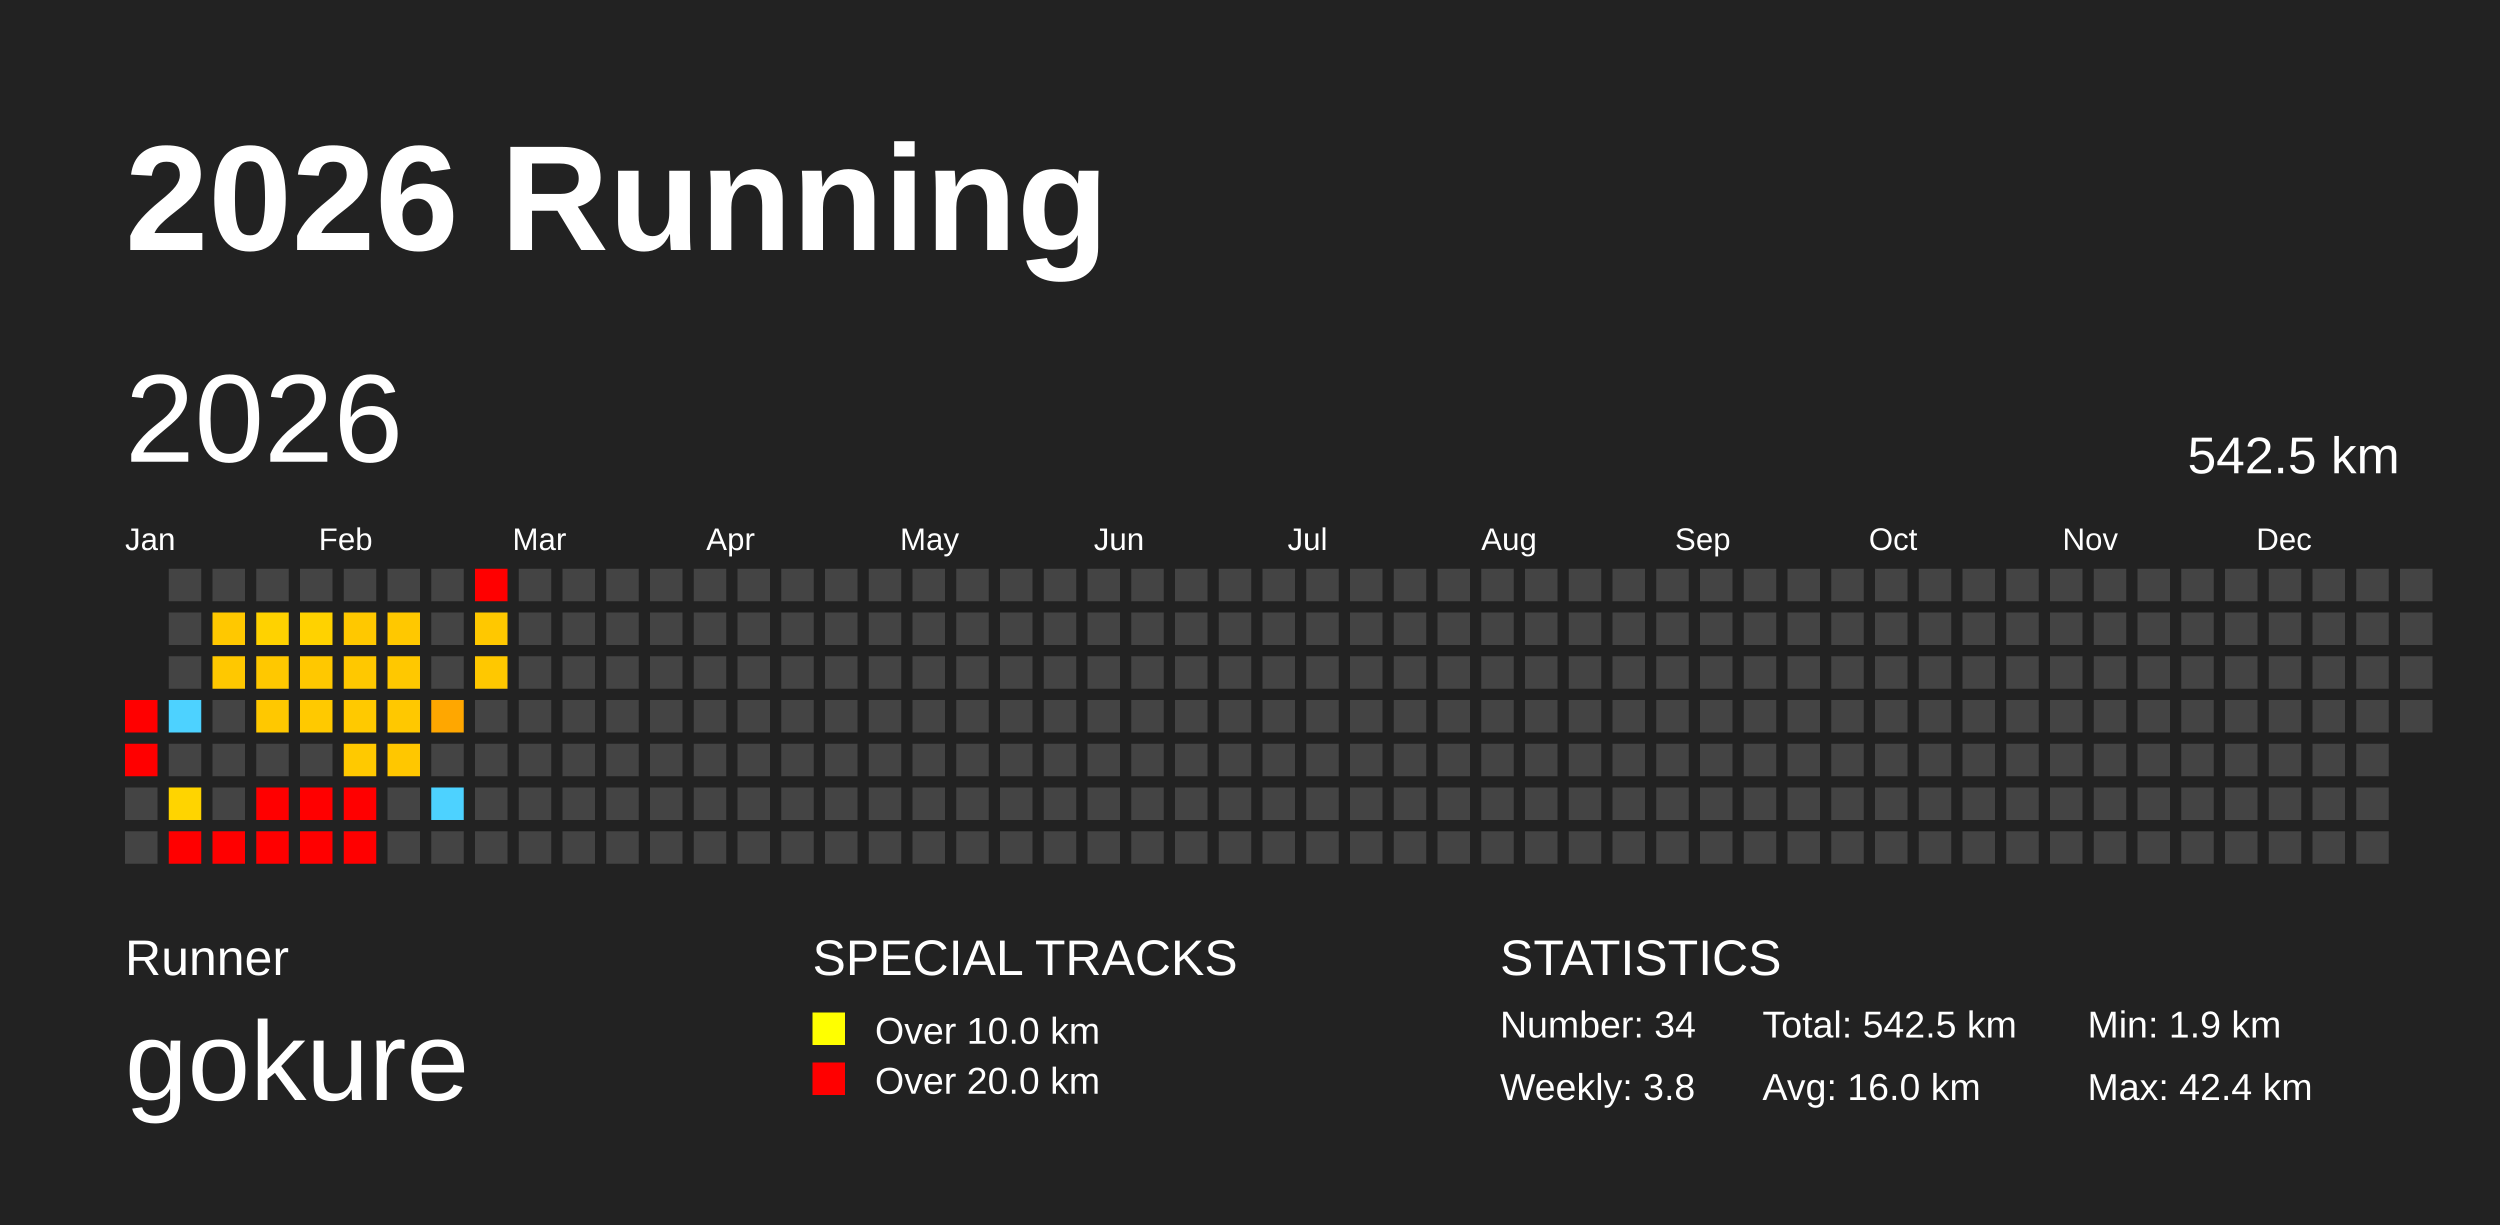
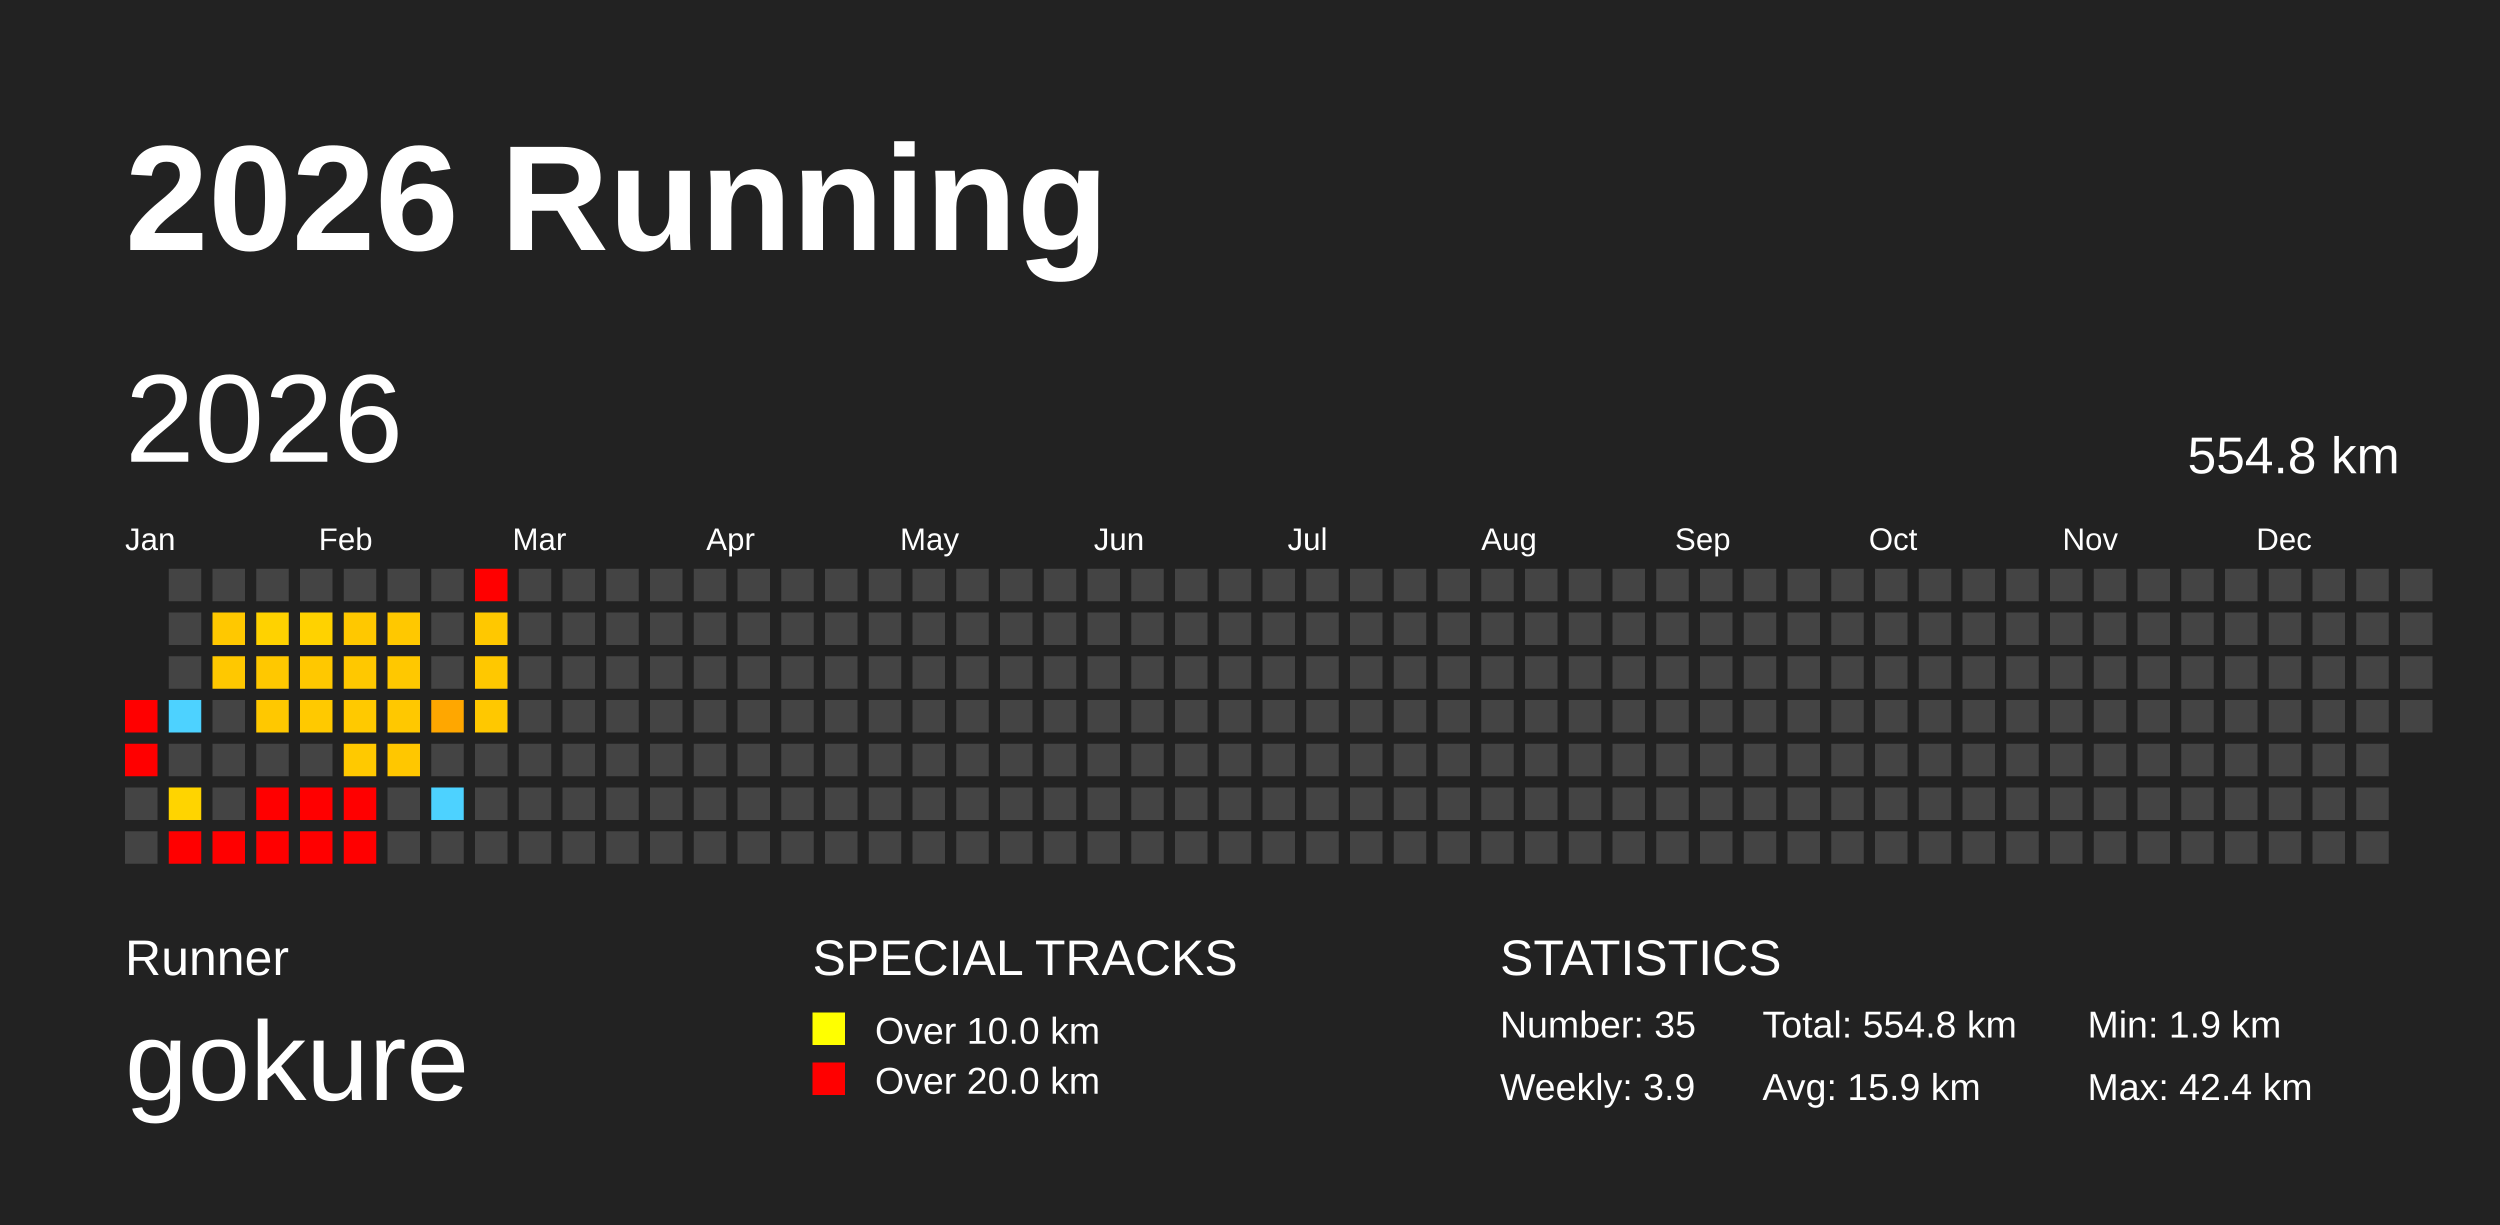
<svg xmlns="http://www.w3.org/2000/svg" baseProfile="full" height="98mm" version="1.1" viewBox="0,0,200,98" width="200mm">
  <defs />
  <rect fill="#222222" height="98" width="200" x="0" y="0" />
  <text fill="#FFFFFF" style="font-size:12px; font-family:Arial; font-weight:bold;" x="10" y="20">2026 Running</text>
  <text fill="#FFFFFF" style="font-size:4px; font-family:Arial" x="10" y="78">Runner</text>
  <text fill="#FFFFFF" style="font-size:9px; font-family:Arial" x="10" y="88">gokure</text>
  <text fill="#FFFFFF" style="font-size:4px; font-family:Arial" x="65" y="78">SPECIAL TRACKS</text>
  <rect fill="yellow" height="2.6" width="2.6" x="65" y="81" />
  <text fill="#FFFFFF" style="font-size:3px; font-family:Arial" x="70" y="83.5">Over 10.0 km</text>
  <rect fill="red" height="2.6" width="2.6" x="65" y="85" />
  <text fill="#FFFFFF" style="font-size:3px; font-family:Arial" x="70" y="87.5">Over 20.0 km</text>
  <text fill="#FFFFFF" style="font-size:4px; font-family:Arial" x="120" y="78">STATISTICS</text>
-   <text fill="#FFFFFF" style="font-size:3px; font-family:Arial" x="120" y="83">Number: 34</text>
-   <text fill="#FFFFFF" style="font-size:3px; font-family:Arial" x="120" y="88">Weekly: 3.8</text>
-   <text fill="#FFFFFF" style="font-size:3px; font-family:Arial" x="141" y="83">Total: 542.5 km</text>
-   <text fill="#FFFFFF" style="font-size:3px; font-family:Arial" x="141" y="88">Avg: 16.0 km</text>
+   <text fill="#FFFFFF" style="font-size:3px; font-family:Arial" x="120" y="83">Number: 35</text>
+   <text fill="#FFFFFF" style="font-size:3px; font-family:Arial" x="120" y="88">Weekly: 3.9</text>
+   <text fill="#FFFFFF" style="font-size:3px; font-family:Arial" x="141" y="83">Total: 554.8 km</text>
+   <text fill="#FFFFFF" style="font-size:3px; font-family:Arial" x="141" y="88">Avg: 15.9 km</text>
  <text fill="#FFFFFF" style="font-size:3px; font-family:Arial" x="167" y="83">Min: 1.9 km</text>
  <text fill="#FFFFFF" style="font-size:3px; font-family:Arial" x="167" y="88">Max: 42.4 km</text>
  <text dominant-baseline="hanging" fill="#FFFFFF" style="font-size:10.0px; font-family:Arial;" x="10" y="30">2026</text>
-   <text dominant-baseline="hanging" fill="#FFFFFF" style="font-size:4.125px; font-family:Arial;" x="175" y="35">542.5 km</text>
+   <text dominant-baseline="hanging" fill="#FFFFFF" style="font-size:4.125px; font-family:Arial;" x="175" y="35">554.8 km</text>
  <text fill="#FFFFFF" style="font-size:2.5px; font-family:Arial" x="10.0" y="44">Jan</text>
  <text fill="#FFFFFF" style="font-size:2.5px; font-family:Arial" x="25.5" y="44">Feb</text>
  <text fill="#FFFFFF" style="font-size:2.5px; font-family:Arial" x="41.0" y="44">Mar</text>
  <text fill="#FFFFFF" style="font-size:2.5px; font-family:Arial" x="56.5" y="44">Apr</text>
  <text fill="#FFFFFF" style="font-size:2.5px; font-family:Arial" x="72.0" y="44">May</text>
  <text fill="#FFFFFF" style="font-size:2.5px; font-family:Arial" x="87.5" y="44">Jun</text>
  <text fill="#FFFFFF" style="font-size:2.5px; font-family:Arial" x="103.0" y="44">Jul</text>
  <text fill="#FFFFFF" style="font-size:2.5px; font-family:Arial" x="118.5" y="44">Aug</text>
  <text fill="#FFFFFF" style="font-size:2.5px; font-family:Arial" x="134.0" y="44">Sep</text>
  <text fill="#FFFFFF" style="font-size:2.5px; font-family:Arial" x="149.5" y="44">Oct</text>
  <text fill="#FFFFFF" style="font-size:2.5px; font-family:Arial" x="165.0" y="44">Nov</text>
  <text fill="#FFFFFF" style="font-size:2.5px; font-family:Arial" x="180.5" y="44">Dec</text>
  <rect fill="red" height="2.6" width="2.6" x="10.0" y="56.0" />
  <rect fill="red" height="2.6" width="2.6" x="10.0" y="59.5" />
  <rect fill="#444444" height="2.6" width="2.6" x="10.0" y="63.0" />
  <rect fill="#444444" height="2.6" width="2.6" x="10.0" y="66.5" />
  <rect fill="#444444" height="2.6" width="2.6" x="13.5" y="45.5" />
  <rect fill="#444444" height="2.6" width="2.6" x="13.5" y="49.0" />
  <rect fill="#444444" height="2.6" width="2.6" x="13.5" y="52.5" />
  <rect fill="#4dd2ff" height="2.6" width="2.6" x="13.5" y="56.0" />
  <rect fill="#444444" height="2.6" width="2.6" x="13.5" y="59.5" />
  <rect fill="#ffd400" height="2.6" width="2.6" x="13.5" y="63.0" />
  <rect fill="red" height="2.6" width="2.6" x="13.5" y="66.5" />
  <rect fill="#444444" height="2.6" width="2.6" x="17.0" y="45.5" />
  <rect fill="#ffc800" height="2.6" width="2.6" x="17.0" y="49.0" />
  <rect fill="#ffc800" height="2.6" width="2.6" x="17.0" y="52.5" />
  <rect fill="#444444" height="2.6" width="2.6" x="17.0" y="56.0" />
  <rect fill="#444444" height="2.6" width="2.6" x="17.0" y="59.5" />
  <rect fill="#444444" height="2.6" width="2.6" x="17.0" y="63.0" />
  <rect fill="red" height="2.6" width="2.6" x="17.0" y="66.5" />
  <rect fill="#444444" height="2.6" width="2.6" x="20.5" y="45.5" />
  <rect fill="#ffd200" height="2.6" width="2.6" x="20.5" y="49.0" />
  <rect fill="#ffc800" height="2.6" width="2.6" x="20.5" y="52.5" />
  <rect fill="#ffc800" height="2.6" width="2.6" x="20.5" y="56.0" />
  <rect fill="#444444" height="2.6" width="2.6" x="20.5" y="59.5" />
  <rect fill="red" height="2.6" width="2.6" x="20.5" y="63.0" />
  <rect fill="red" height="2.6" width="2.6" x="20.5" y="66.5" />
  <rect fill="#444444" height="2.6" width="2.6" x="24.0" y="45.5" />
  <rect fill="#ffd200" height="2.6" width="2.6" x="24.0" y="49.0" />
  <rect fill="#ffc800" height="2.6" width="2.6" x="24.0" y="52.5" />
  <rect fill="#ffc900" height="2.6" width="2.6" x="24.0" y="56.0" />
  <rect fill="#444444" height="2.6" width="2.6" x="24.0" y="59.5" />
  <rect fill="red" height="2.6" width="2.6" x="24.0" y="63.0" />
  <rect fill="red" height="2.6" width="2.6" x="24.0" y="66.5" />
  <rect fill="#444444" height="2.6" width="2.6" x="27.5" y="45.5" />
  <rect fill="#ffc800" height="2.6" width="2.6" x="27.5" y="49.0" />
  <rect fill="#ffc800" height="2.6" width="2.6" x="27.5" y="52.5" />
  <rect fill="#ffc900" height="2.6" width="2.6" x="27.5" y="56.0" />
  <rect fill="#ffc900" height="2.6" width="2.6" x="27.5" y="59.5" />
  <rect fill="red" height="2.6" width="2.6" x="27.5" y="63.0" />
  <rect fill="red" height="2.6" width="2.6" x="27.5" y="66.5" />
  <rect fill="#444444" height="2.6" width="2.6" x="31.0" y="45.5" />
  <rect fill="#ffc800" height="2.6" width="2.6" x="31.0" y="49.0" />
  <rect fill="#ffc800" height="2.6" width="2.6" x="31.0" y="52.5" />
  <rect fill="#ffc800" height="2.6" width="2.6" x="31.0" y="56.0" />
  <rect fill="#ffc700" height="2.6" width="2.6" x="31.0" y="59.5" />
  <rect fill="#444444" height="2.6" width="2.6" x="31.0" y="63.0" />
  <rect fill="#444444" height="2.6" width="2.6" x="31.0" y="66.5" />
  <rect fill="#444444" height="2.6" width="2.6" x="34.5" y="45.5" />
  <rect fill="#444444" height="2.6" width="2.6" x="34.5" y="49.0" />
  <rect fill="#444444" height="2.6" width="2.6" x="34.5" y="52.5" />
  <rect fill="#ffa700" height="2.6" width="2.6" x="34.5" y="56.0" />
  <rect fill="#444444" height="2.6" width="2.6" x="34.5" y="59.5" />
  <rect fill="#4dd2ff" height="2.6" width="2.6" x="34.5" y="63.0" />
  <rect fill="#444444" height="2.6" width="2.6" x="34.5" y="66.5" />
  <rect fill="red" height="2.6" width="2.6" x="38.0" y="45.5" />
  <rect fill="#ffc800" height="2.6" width="2.6" x="38.0" y="49.0" />
  <rect fill="#ffc800" height="2.6" width="2.6" x="38.0" y="52.5" />
-   <rect fill="#444444" height="2.6" width="2.6" x="38.0" y="56.0" />
+   <rect fill="#ffc800" height="2.6" width="2.6" x="38.0" y="56.0" />
  <rect fill="#444444" height="2.6" width="2.6" x="38.0" y="59.5" />
  <rect fill="#444444" height="2.6" width="2.6" x="38.0" y="63.0" />
  <rect fill="#444444" height="2.6" width="2.6" x="38.0" y="66.5" />
  <rect fill="#444444" height="2.6" width="2.6" x="41.5" y="45.5" />
  <rect fill="#444444" height="2.6" width="2.6" x="41.5" y="49.0" />
  <rect fill="#444444" height="2.6" width="2.6" x="41.5" y="52.5" />
  <rect fill="#444444" height="2.6" width="2.6" x="41.5" y="56.0" />
  <rect fill="#444444" height="2.6" width="2.6" x="41.5" y="59.5" />
  <rect fill="#444444" height="2.6" width="2.6" x="41.5" y="63.0" />
  <rect fill="#444444" height="2.6" width="2.6" x="41.5" y="66.5" />
  <rect fill="#444444" height="2.6" width="2.6" x="45.0" y="45.5" />
  <rect fill="#444444" height="2.6" width="2.6" x="45.0" y="49.0" />
  <rect fill="#444444" height="2.6" width="2.6" x="45.0" y="52.5" />
  <rect fill="#444444" height="2.6" width="2.6" x="45.0" y="56.0" />
  <rect fill="#444444" height="2.6" width="2.6" x="45.0" y="59.5" />
  <rect fill="#444444" height="2.6" width="2.6" x="45.0" y="63.0" />
  <rect fill="#444444" height="2.6" width="2.6" x="45.0" y="66.5" />
  <rect fill="#444444" height="2.6" width="2.6" x="48.5" y="45.5" />
  <rect fill="#444444" height="2.6" width="2.6" x="48.5" y="49.0" />
  <rect fill="#444444" height="2.6" width="2.6" x="48.5" y="52.5" />
  <rect fill="#444444" height="2.6" width="2.6" x="48.5" y="56.0" />
  <rect fill="#444444" height="2.6" width="2.6" x="48.5" y="59.5" />
  <rect fill="#444444" height="2.6" width="2.6" x="48.5" y="63.0" />
  <rect fill="#444444" height="2.6" width="2.6" x="48.5" y="66.5" />
  <rect fill="#444444" height="2.6" width="2.6" x="52.0" y="45.5" />
  <rect fill="#444444" height="2.6" width="2.6" x="52.0" y="49.0" />
  <rect fill="#444444" height="2.6" width="2.6" x="52.0" y="52.5" />
  <rect fill="#444444" height="2.6" width="2.6" x="52.0" y="56.0" />
  <rect fill="#444444" height="2.6" width="2.6" x="52.0" y="59.5" />
  <rect fill="#444444" height="2.6" width="2.6" x="52.0" y="63.0" />
  <rect fill="#444444" height="2.6" width="2.6" x="52.0" y="66.5" />
  <rect fill="#444444" height="2.6" width="2.6" x="55.5" y="45.5" />
  <rect fill="#444444" height="2.6" width="2.6" x="55.5" y="49.0" />
  <rect fill="#444444" height="2.6" width="2.6" x="55.5" y="52.5" />
  <rect fill="#444444" height="2.6" width="2.6" x="55.5" y="56.0" />
  <rect fill="#444444" height="2.6" width="2.6" x="55.5" y="59.5" />
  <rect fill="#444444" height="2.6" width="2.6" x="55.5" y="63.0" />
  <rect fill="#444444" height="2.6" width="2.6" x="55.5" y="66.5" />
  <rect fill="#444444" height="2.6" width="2.6" x="59.0" y="45.5" />
  <rect fill="#444444" height="2.6" width="2.6" x="59.0" y="49.0" />
  <rect fill="#444444" height="2.6" width="2.6" x="59.0" y="52.5" />
  <rect fill="#444444" height="2.6" width="2.6" x="59.0" y="56.0" />
  <rect fill="#444444" height="2.6" width="2.6" x="59.0" y="59.5" />
  <rect fill="#444444" height="2.6" width="2.6" x="59.0" y="63.0" />
  <rect fill="#444444" height="2.6" width="2.6" x="59.0" y="66.5" />
  <rect fill="#444444" height="2.6" width="2.6" x="62.5" y="45.5" />
  <rect fill="#444444" height="2.6" width="2.6" x="62.5" y="49.0" />
  <rect fill="#444444" height="2.6" width="2.6" x="62.5" y="52.5" />
  <rect fill="#444444" height="2.6" width="2.6" x="62.5" y="56.0" />
  <rect fill="#444444" height="2.6" width="2.6" x="62.5" y="59.5" />
  <rect fill="#444444" height="2.6" width="2.6" x="62.5" y="63.0" />
  <rect fill="#444444" height="2.6" width="2.6" x="62.5" y="66.5" />
  <rect fill="#444444" height="2.6" width="2.6" x="66.0" y="45.5" />
  <rect fill="#444444" height="2.6" width="2.6" x="66.0" y="49.0" />
  <rect fill="#444444" height="2.6" width="2.6" x="66.0" y="52.5" />
  <rect fill="#444444" height="2.6" width="2.6" x="66.0" y="56.0" />
  <rect fill="#444444" height="2.6" width="2.6" x="66.0" y="59.5" />
  <rect fill="#444444" height="2.6" width="2.6" x="66.0" y="63.0" />
  <rect fill="#444444" height="2.6" width="2.6" x="66.0" y="66.5" />
  <rect fill="#444444" height="2.6" width="2.6" x="69.5" y="45.5" />
  <rect fill="#444444" height="2.6" width="2.6" x="69.5" y="49.0" />
  <rect fill="#444444" height="2.6" width="2.6" x="69.5" y="52.5" />
  <rect fill="#444444" height="2.6" width="2.6" x="69.5" y="56.0" />
  <rect fill="#444444" height="2.6" width="2.6" x="69.5" y="59.5" />
  <rect fill="#444444" height="2.6" width="2.6" x="69.5" y="63.0" />
  <rect fill="#444444" height="2.6" width="2.6" x="69.5" y="66.5" />
  <rect fill="#444444" height="2.6" width="2.6" x="73.0" y="45.5" />
  <rect fill="#444444" height="2.6" width="2.6" x="73.0" y="49.0" />
  <rect fill="#444444" height="2.6" width="2.6" x="73.0" y="52.5" />
  <rect fill="#444444" height="2.6" width="2.6" x="73.0" y="56.0" />
  <rect fill="#444444" height="2.6" width="2.6" x="73.0" y="59.5" />
  <rect fill="#444444" height="2.6" width="2.6" x="73.0" y="63.0" />
  <rect fill="#444444" height="2.6" width="2.6" x="73.0" y="66.5" />
  <rect fill="#444444" height="2.6" width="2.6" x="76.5" y="45.5" />
  <rect fill="#444444" height="2.6" width="2.6" x="76.5" y="49.0" />
  <rect fill="#444444" height="2.6" width="2.6" x="76.5" y="52.5" />
  <rect fill="#444444" height="2.6" width="2.6" x="76.5" y="56.0" />
  <rect fill="#444444" height="2.6" width="2.6" x="76.5" y="59.5" />
  <rect fill="#444444" height="2.6" width="2.6" x="76.5" y="63.0" />
  <rect fill="#444444" height="2.6" width="2.6" x="76.5" y="66.5" />
  <rect fill="#444444" height="2.6" width="2.6" x="80.0" y="45.5" />
  <rect fill="#444444" height="2.6" width="2.6" x="80.0" y="49.0" />
  <rect fill="#444444" height="2.6" width="2.6" x="80.0" y="52.5" />
  <rect fill="#444444" height="2.6" width="2.6" x="80.0" y="56.0" />
  <rect fill="#444444" height="2.6" width="2.6" x="80.0" y="59.5" />
  <rect fill="#444444" height="2.6" width="2.6" x="80.0" y="63.0" />
  <rect fill="#444444" height="2.6" width="2.6" x="80.0" y="66.5" />
  <rect fill="#444444" height="2.6" width="2.6" x="83.5" y="45.5" />
  <rect fill="#444444" height="2.6" width="2.6" x="83.5" y="49.0" />
  <rect fill="#444444" height="2.6" width="2.6" x="83.5" y="52.5" />
  <rect fill="#444444" height="2.6" width="2.6" x="83.5" y="56.0" />
  <rect fill="#444444" height="2.6" width="2.6" x="83.5" y="59.5" />
  <rect fill="#444444" height="2.6" width="2.6" x="83.5" y="63.0" />
  <rect fill="#444444" height="2.6" width="2.6" x="83.5" y="66.5" />
  <rect fill="#444444" height="2.6" width="2.6" x="87.0" y="45.5" />
  <rect fill="#444444" height="2.6" width="2.6" x="87.0" y="49.0" />
  <rect fill="#444444" height="2.6" width="2.6" x="87.0" y="52.5" />
  <rect fill="#444444" height="2.6" width="2.6" x="87.0" y="56.0" />
  <rect fill="#444444" height="2.6" width="2.6" x="87.0" y="59.5" />
  <rect fill="#444444" height="2.6" width="2.6" x="87.0" y="63.0" />
  <rect fill="#444444" height="2.6" width="2.6" x="87.0" y="66.5" />
  <rect fill="#444444" height="2.6" width="2.6" x="90.5" y="45.5" />
  <rect fill="#444444" height="2.6" width="2.6" x="90.5" y="49.0" />
  <rect fill="#444444" height="2.6" width="2.6" x="90.5" y="52.5" />
  <rect fill="#444444" height="2.6" width="2.6" x="90.5" y="56.0" />
  <rect fill="#444444" height="2.6" width="2.6" x="90.5" y="59.5" />
  <rect fill="#444444" height="2.6" width="2.6" x="90.5" y="63.0" />
  <rect fill="#444444" height="2.6" width="2.6" x="90.5" y="66.5" />
  <rect fill="#444444" height="2.6" width="2.6" x="94.0" y="45.5" />
  <rect fill="#444444" height="2.6" width="2.6" x="94.0" y="49.0" />
  <rect fill="#444444" height="2.6" width="2.6" x="94.0" y="52.5" />
  <rect fill="#444444" height="2.6" width="2.6" x="94.0" y="56.0" />
  <rect fill="#444444" height="2.6" width="2.6" x="94.0" y="59.5" />
  <rect fill="#444444" height="2.6" width="2.6" x="94.0" y="63.0" />
  <rect fill="#444444" height="2.6" width="2.6" x="94.0" y="66.5" />
  <rect fill="#444444" height="2.6" width="2.6" x="97.5" y="45.5" />
  <rect fill="#444444" height="2.6" width="2.6" x="97.5" y="49.0" />
  <rect fill="#444444" height="2.6" width="2.6" x="97.5" y="52.5" />
  <rect fill="#444444" height="2.6" width="2.6" x="97.5" y="56.0" />
  <rect fill="#444444" height="2.6" width="2.6" x="97.5" y="59.5" />
  <rect fill="#444444" height="2.6" width="2.6" x="97.5" y="63.0" />
  <rect fill="#444444" height="2.6" width="2.6" x="97.5" y="66.5" />
  <rect fill="#444444" height="2.6" width="2.6" x="101.0" y="45.5" />
  <rect fill="#444444" height="2.6" width="2.6" x="101.0" y="49.0" />
  <rect fill="#444444" height="2.6" width="2.6" x="101.0" y="52.5" />
  <rect fill="#444444" height="2.6" width="2.6" x="101.0" y="56.0" />
  <rect fill="#444444" height="2.6" width="2.6" x="101.0" y="59.5" />
  <rect fill="#444444" height="2.6" width="2.6" x="101.0" y="63.0" />
  <rect fill="#444444" height="2.6" width="2.6" x="101.0" y="66.5" />
  <rect fill="#444444" height="2.6" width="2.6" x="104.5" y="45.5" />
  <rect fill="#444444" height="2.6" width="2.6" x="104.5" y="49.0" />
  <rect fill="#444444" height="2.6" width="2.6" x="104.5" y="52.5" />
  <rect fill="#444444" height="2.6" width="2.6" x="104.5" y="56.0" />
  <rect fill="#444444" height="2.6" width="2.6" x="104.5" y="59.5" />
  <rect fill="#444444" height="2.6" width="2.6" x="104.5" y="63.0" />
  <rect fill="#444444" height="2.6" width="2.6" x="104.5" y="66.5" />
  <rect fill="#444444" height="2.6" width="2.6" x="108.0" y="45.5" />
  <rect fill="#444444" height="2.6" width="2.6" x="108.0" y="49.0" />
  <rect fill="#444444" height="2.6" width="2.6" x="108.0" y="52.5" />
  <rect fill="#444444" height="2.6" width="2.6" x="108.0" y="56.0" />
  <rect fill="#444444" height="2.6" width="2.6" x="108.0" y="59.5" />
  <rect fill="#444444" height="2.6" width="2.6" x="108.0" y="63.0" />
  <rect fill="#444444" height="2.6" width="2.6" x="108.0" y="66.5" />
  <rect fill="#444444" height="2.6" width="2.6" x="111.5" y="45.5" />
  <rect fill="#444444" height="2.6" width="2.6" x="111.5" y="49.0" />
  <rect fill="#444444" height="2.6" width="2.6" x="111.5" y="52.5" />
  <rect fill="#444444" height="2.6" width="2.6" x="111.5" y="56.0" />
  <rect fill="#444444" height="2.6" width="2.6" x="111.5" y="59.5" />
  <rect fill="#444444" height="2.6" width="2.6" x="111.5" y="63.0" />
  <rect fill="#444444" height="2.6" width="2.6" x="111.5" y="66.5" />
  <rect fill="#444444" height="2.6" width="2.6" x="115.0" y="45.5" />
  <rect fill="#444444" height="2.6" width="2.6" x="115.0" y="49.0" />
  <rect fill="#444444" height="2.6" width="2.6" x="115.0" y="52.5" />
  <rect fill="#444444" height="2.6" width="2.6" x="115.0" y="56.0" />
  <rect fill="#444444" height="2.6" width="2.6" x="115.0" y="59.5" />
  <rect fill="#444444" height="2.6" width="2.6" x="115.0" y="63.0" />
  <rect fill="#444444" height="2.6" width="2.6" x="115.0" y="66.5" />
  <rect fill="#444444" height="2.6" width="2.6" x="118.5" y="45.5" />
  <rect fill="#444444" height="2.6" width="2.6" x="118.5" y="49.0" />
  <rect fill="#444444" height="2.6" width="2.6" x="118.5" y="52.5" />
  <rect fill="#444444" height="2.6" width="2.6" x="118.5" y="56.0" />
  <rect fill="#444444" height="2.6" width="2.6" x="118.5" y="59.5" />
  <rect fill="#444444" height="2.6" width="2.6" x="118.5" y="63.0" />
  <rect fill="#444444" height="2.6" width="2.6" x="118.5" y="66.5" />
  <rect fill="#444444" height="2.6" width="2.6" x="122.0" y="45.5" />
  <rect fill="#444444" height="2.6" width="2.6" x="122.0" y="49.0" />
  <rect fill="#444444" height="2.6" width="2.6" x="122.0" y="52.5" />
  <rect fill="#444444" height="2.6" width="2.6" x="122.0" y="56.0" />
  <rect fill="#444444" height="2.6" width="2.6" x="122.0" y="59.5" />
  <rect fill="#444444" height="2.6" width="2.6" x="122.0" y="63.0" />
  <rect fill="#444444" height="2.6" width="2.6" x="122.0" y="66.5" />
  <rect fill="#444444" height="2.6" width="2.6" x="125.5" y="45.5" />
  <rect fill="#444444" height="2.6" width="2.6" x="125.5" y="49.0" />
  <rect fill="#444444" height="2.6" width="2.6" x="125.5" y="52.5" />
  <rect fill="#444444" height="2.6" width="2.6" x="125.5" y="56.0" />
  <rect fill="#444444" height="2.6" width="2.6" x="125.5" y="59.5" />
  <rect fill="#444444" height="2.6" width="2.6" x="125.5" y="63.0" />
  <rect fill="#444444" height="2.6" width="2.6" x="125.5" y="66.5" />
  <rect fill="#444444" height="2.6" width="2.6" x="129.0" y="45.5" />
  <rect fill="#444444" height="2.6" width="2.6" x="129.0" y="49.0" />
  <rect fill="#444444" height="2.6" width="2.6" x="129.0" y="52.5" />
  <rect fill="#444444" height="2.6" width="2.6" x="129.0" y="56.0" />
  <rect fill="#444444" height="2.6" width="2.6" x="129.0" y="59.5" />
  <rect fill="#444444" height="2.6" width="2.6" x="129.0" y="63.0" />
  <rect fill="#444444" height="2.6" width="2.6" x="129.0" y="66.5" />
  <rect fill="#444444" height="2.6" width="2.6" x="132.5" y="45.5" />
  <rect fill="#444444" height="2.6" width="2.6" x="132.5" y="49.0" />
  <rect fill="#444444" height="2.6" width="2.6" x="132.5" y="52.5" />
  <rect fill="#444444" height="2.6" width="2.6" x="132.5" y="56.0" />
  <rect fill="#444444" height="2.6" width="2.6" x="132.5" y="59.5" />
  <rect fill="#444444" height="2.6" width="2.6" x="132.5" y="63.0" />
  <rect fill="#444444" height="2.6" width="2.6" x="132.5" y="66.5" />
  <rect fill="#444444" height="2.6" width="2.6" x="136.0" y="45.5" />
  <rect fill="#444444" height="2.6" width="2.6" x="136.0" y="49.0" />
  <rect fill="#444444" height="2.6" width="2.6" x="136.0" y="52.5" />
  <rect fill="#444444" height="2.6" width="2.6" x="136.0" y="56.0" />
  <rect fill="#444444" height="2.6" width="2.6" x="136.0" y="59.5" />
  <rect fill="#444444" height="2.6" width="2.6" x="136.0" y="63.0" />
  <rect fill="#444444" height="2.6" width="2.6" x="136.0" y="66.5" />
  <rect fill="#444444" height="2.6" width="2.6" x="139.5" y="45.5" />
  <rect fill="#444444" height="2.6" width="2.6" x="139.5" y="49.0" />
  <rect fill="#444444" height="2.6" width="2.6" x="139.5" y="52.5" />
  <rect fill="#444444" height="2.6" width="2.6" x="139.5" y="56.0" />
  <rect fill="#444444" height="2.6" width="2.6" x="139.5" y="59.5" />
  <rect fill="#444444" height="2.6" width="2.6" x="139.5" y="63.0" />
  <rect fill="#444444" height="2.6" width="2.6" x="139.5" y="66.5" />
  <rect fill="#444444" height="2.6" width="2.6" x="143.0" y="45.5" />
  <rect fill="#444444" height="2.6" width="2.6" x="143.0" y="49.0" />
  <rect fill="#444444" height="2.6" width="2.6" x="143.0" y="52.5" />
  <rect fill="#444444" height="2.6" width="2.6" x="143.0" y="56.0" />
  <rect fill="#444444" height="2.6" width="2.6" x="143.0" y="59.5" />
  <rect fill="#444444" height="2.6" width="2.6" x="143.0" y="63.0" />
  <rect fill="#444444" height="2.6" width="2.6" x="143.0" y="66.5" />
  <rect fill="#444444" height="2.6" width="2.6" x="146.5" y="45.5" />
  <rect fill="#444444" height="2.6" width="2.6" x="146.5" y="49.0" />
  <rect fill="#444444" height="2.6" width="2.6" x="146.5" y="52.5" />
  <rect fill="#444444" height="2.6" width="2.6" x="146.5" y="56.0" />
  <rect fill="#444444" height="2.6" width="2.6" x="146.5" y="59.5" />
  <rect fill="#444444" height="2.6" width="2.6" x="146.5" y="63.0" />
  <rect fill="#444444" height="2.6" width="2.6" x="146.5" y="66.5" />
  <rect fill="#444444" height="2.6" width="2.6" x="150.0" y="45.5" />
  <rect fill="#444444" height="2.6" width="2.6" x="150.0" y="49.0" />
  <rect fill="#444444" height="2.6" width="2.6" x="150.0" y="52.5" />
  <rect fill="#444444" height="2.6" width="2.6" x="150.0" y="56.0" />
  <rect fill="#444444" height="2.6" width="2.6" x="150.0" y="59.5" />
  <rect fill="#444444" height="2.6" width="2.6" x="150.0" y="63.0" />
  <rect fill="#444444" height="2.6" width="2.6" x="150.0" y="66.5" />
  <rect fill="#444444" height="2.6" width="2.6" x="153.5" y="45.5" />
  <rect fill="#444444" height="2.6" width="2.6" x="153.5" y="49.0" />
  <rect fill="#444444" height="2.6" width="2.6" x="153.5" y="52.5" />
  <rect fill="#444444" height="2.6" width="2.6" x="153.5" y="56.0" />
  <rect fill="#444444" height="2.6" width="2.6" x="153.5" y="59.5" />
  <rect fill="#444444" height="2.6" width="2.6" x="153.5" y="63.0" />
  <rect fill="#444444" height="2.6" width="2.6" x="153.5" y="66.5" />
  <rect fill="#444444" height="2.6" width="2.6" x="157.0" y="45.5" />
  <rect fill="#444444" height="2.6" width="2.6" x="157.0" y="49.0" />
  <rect fill="#444444" height="2.6" width="2.6" x="157.0" y="52.5" />
  <rect fill="#444444" height="2.6" width="2.6" x="157.0" y="56.0" />
  <rect fill="#444444" height="2.6" width="2.6" x="157.0" y="59.5" />
  <rect fill="#444444" height="2.6" width="2.6" x="157.0" y="63.0" />
  <rect fill="#444444" height="2.6" width="2.6" x="157.0" y="66.5" />
  <rect fill="#444444" height="2.6" width="2.6" x="160.5" y="45.5" />
  <rect fill="#444444" height="2.6" width="2.6" x="160.5" y="49.0" />
  <rect fill="#444444" height="2.6" width="2.6" x="160.5" y="52.5" />
  <rect fill="#444444" height="2.6" width="2.6" x="160.5" y="56.0" />
  <rect fill="#444444" height="2.6" width="2.6" x="160.5" y="59.5" />
  <rect fill="#444444" height="2.6" width="2.6" x="160.5" y="63.0" />
  <rect fill="#444444" height="2.6" width="2.6" x="160.5" y="66.5" />
  <rect fill="#444444" height="2.6" width="2.6" x="164.0" y="45.5" />
  <rect fill="#444444" height="2.6" width="2.6" x="164.0" y="49.0" />
  <rect fill="#444444" height="2.6" width="2.6" x="164.0" y="52.5" />
  <rect fill="#444444" height="2.6" width="2.6" x="164.0" y="56.0" />
  <rect fill="#444444" height="2.6" width="2.6" x="164.0" y="59.5" />
  <rect fill="#444444" height="2.6" width="2.6" x="164.0" y="63.0" />
  <rect fill="#444444" height="2.6" width="2.6" x="164.0" y="66.5" />
  <rect fill="#444444" height="2.6" width="2.6" x="167.5" y="45.5" />
  <rect fill="#444444" height="2.6" width="2.6" x="167.5" y="49.0" />
  <rect fill="#444444" height="2.6" width="2.6" x="167.5" y="52.5" />
  <rect fill="#444444" height="2.6" width="2.6" x="167.5" y="56.0" />
  <rect fill="#444444" height="2.6" width="2.6" x="167.5" y="59.5" />
  <rect fill="#444444" height="2.6" width="2.6" x="167.5" y="63.0" />
  <rect fill="#444444" height="2.6" width="2.6" x="167.5" y="66.5" />
  <rect fill="#444444" height="2.6" width="2.6" x="171.0" y="45.5" />
  <rect fill="#444444" height="2.6" width="2.6" x="171.0" y="49.0" />
  <rect fill="#444444" height="2.6" width="2.6" x="171.0" y="52.5" />
  <rect fill="#444444" height="2.6" width="2.6" x="171.0" y="56.0" />
  <rect fill="#444444" height="2.6" width="2.6" x="171.0" y="59.5" />
  <rect fill="#444444" height="2.6" width="2.6" x="171.0" y="63.0" />
  <rect fill="#444444" height="2.6" width="2.6" x="171.0" y="66.5" />
  <rect fill="#444444" height="2.6" width="2.6" x="174.5" y="45.5" />
  <rect fill="#444444" height="2.6" width="2.6" x="174.5" y="49.0" />
  <rect fill="#444444" height="2.6" width="2.6" x="174.5" y="52.5" />
  <rect fill="#444444" height="2.6" width="2.6" x="174.5" y="56.0" />
  <rect fill="#444444" height="2.6" width="2.6" x="174.5" y="59.5" />
  <rect fill="#444444" height="2.6" width="2.6" x="174.5" y="63.0" />
  <rect fill="#444444" height="2.6" width="2.6" x="174.5" y="66.5" />
  <rect fill="#444444" height="2.6" width="2.6" x="178.0" y="45.5" />
  <rect fill="#444444" height="2.6" width="2.6" x="178.0" y="49.0" />
  <rect fill="#444444" height="2.6" width="2.6" x="178.0" y="52.5" />
  <rect fill="#444444" height="2.6" width="2.6" x="178.0" y="56.0" />
  <rect fill="#444444" height="2.6" width="2.6" x="178.0" y="59.5" />
  <rect fill="#444444" height="2.6" width="2.6" x="178.0" y="63.0" />
  <rect fill="#444444" height="2.6" width="2.6" x="178.0" y="66.5" />
  <rect fill="#444444" height="2.6" width="2.6" x="181.5" y="45.5" />
  <rect fill="#444444" height="2.6" width="2.6" x="181.5" y="49.0" />
  <rect fill="#444444" height="2.6" width="2.6" x="181.5" y="52.5" />
  <rect fill="#444444" height="2.6" width="2.6" x="181.5" y="56.0" />
  <rect fill="#444444" height="2.6" width="2.6" x="181.5" y="59.5" />
  <rect fill="#444444" height="2.6" width="2.6" x="181.5" y="63.0" />
  <rect fill="#444444" height="2.6" width="2.6" x="181.5" y="66.5" />
  <rect fill="#444444" height="2.6" width="2.6" x="185.0" y="45.5" />
  <rect fill="#444444" height="2.6" width="2.6" x="185.0" y="49.0" />
  <rect fill="#444444" height="2.6" width="2.6" x="185.0" y="52.5" />
  <rect fill="#444444" height="2.6" width="2.6" x="185.0" y="56.0" />
  <rect fill="#444444" height="2.6" width="2.6" x="185.0" y="59.5" />
  <rect fill="#444444" height="2.6" width="2.6" x="185.0" y="63.0" />
  <rect fill="#444444" height="2.6" width="2.6" x="185.0" y="66.5" />
  <rect fill="#444444" height="2.6" width="2.6" x="188.5" y="45.5" />
  <rect fill="#444444" height="2.6" width="2.6" x="188.5" y="49.0" />
  <rect fill="#444444" height="2.6" width="2.6" x="188.5" y="52.5" />
  <rect fill="#444444" height="2.6" width="2.6" x="188.5" y="56.0" />
  <rect fill="#444444" height="2.6" width="2.6" x="188.5" y="59.5" />
  <rect fill="#444444" height="2.6" width="2.6" x="188.5" y="63.0" />
  <rect fill="#444444" height="2.6" width="2.6" x="188.5" y="66.5" />
  <rect fill="#444444" height="2.6" width="2.6" x="192.0" y="45.5" />
  <rect fill="#444444" height="2.6" width="2.6" x="192.0" y="49.0" />
  <rect fill="#444444" height="2.6" width="2.6" x="192.0" y="52.5" />
  <rect fill="#444444" height="2.6" width="2.6" x="192.0" y="56.0" />
</svg>
